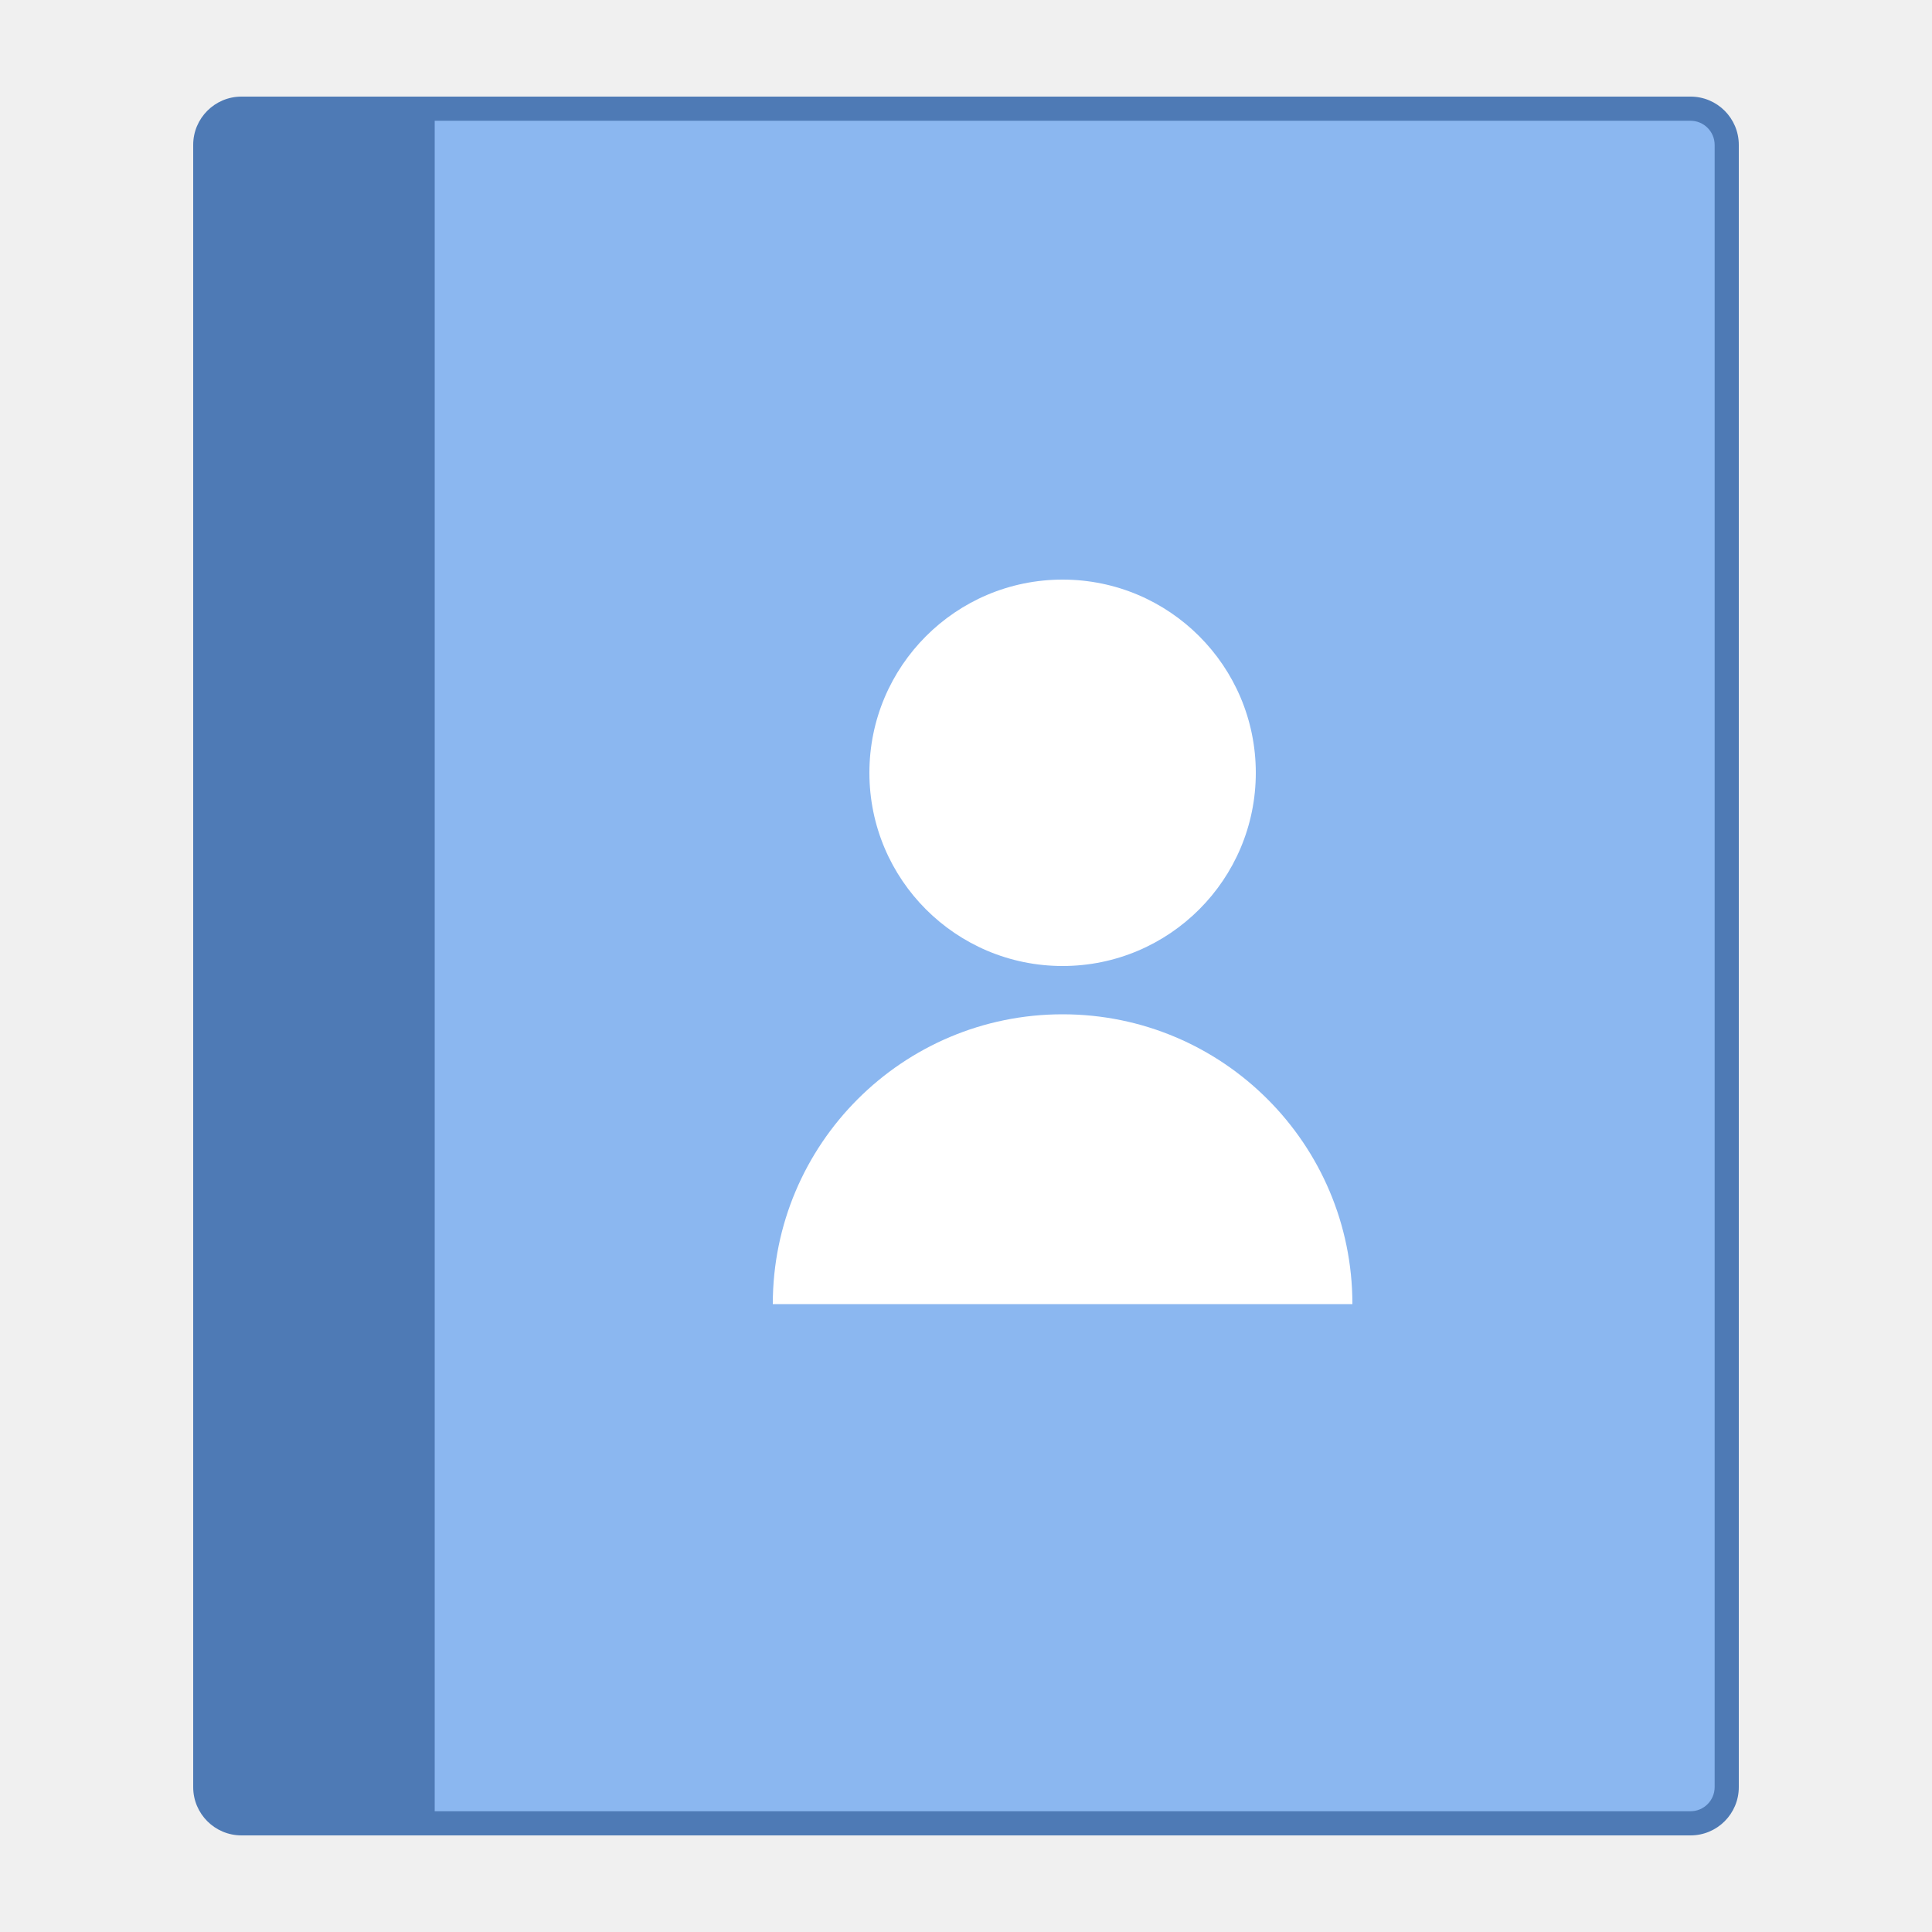
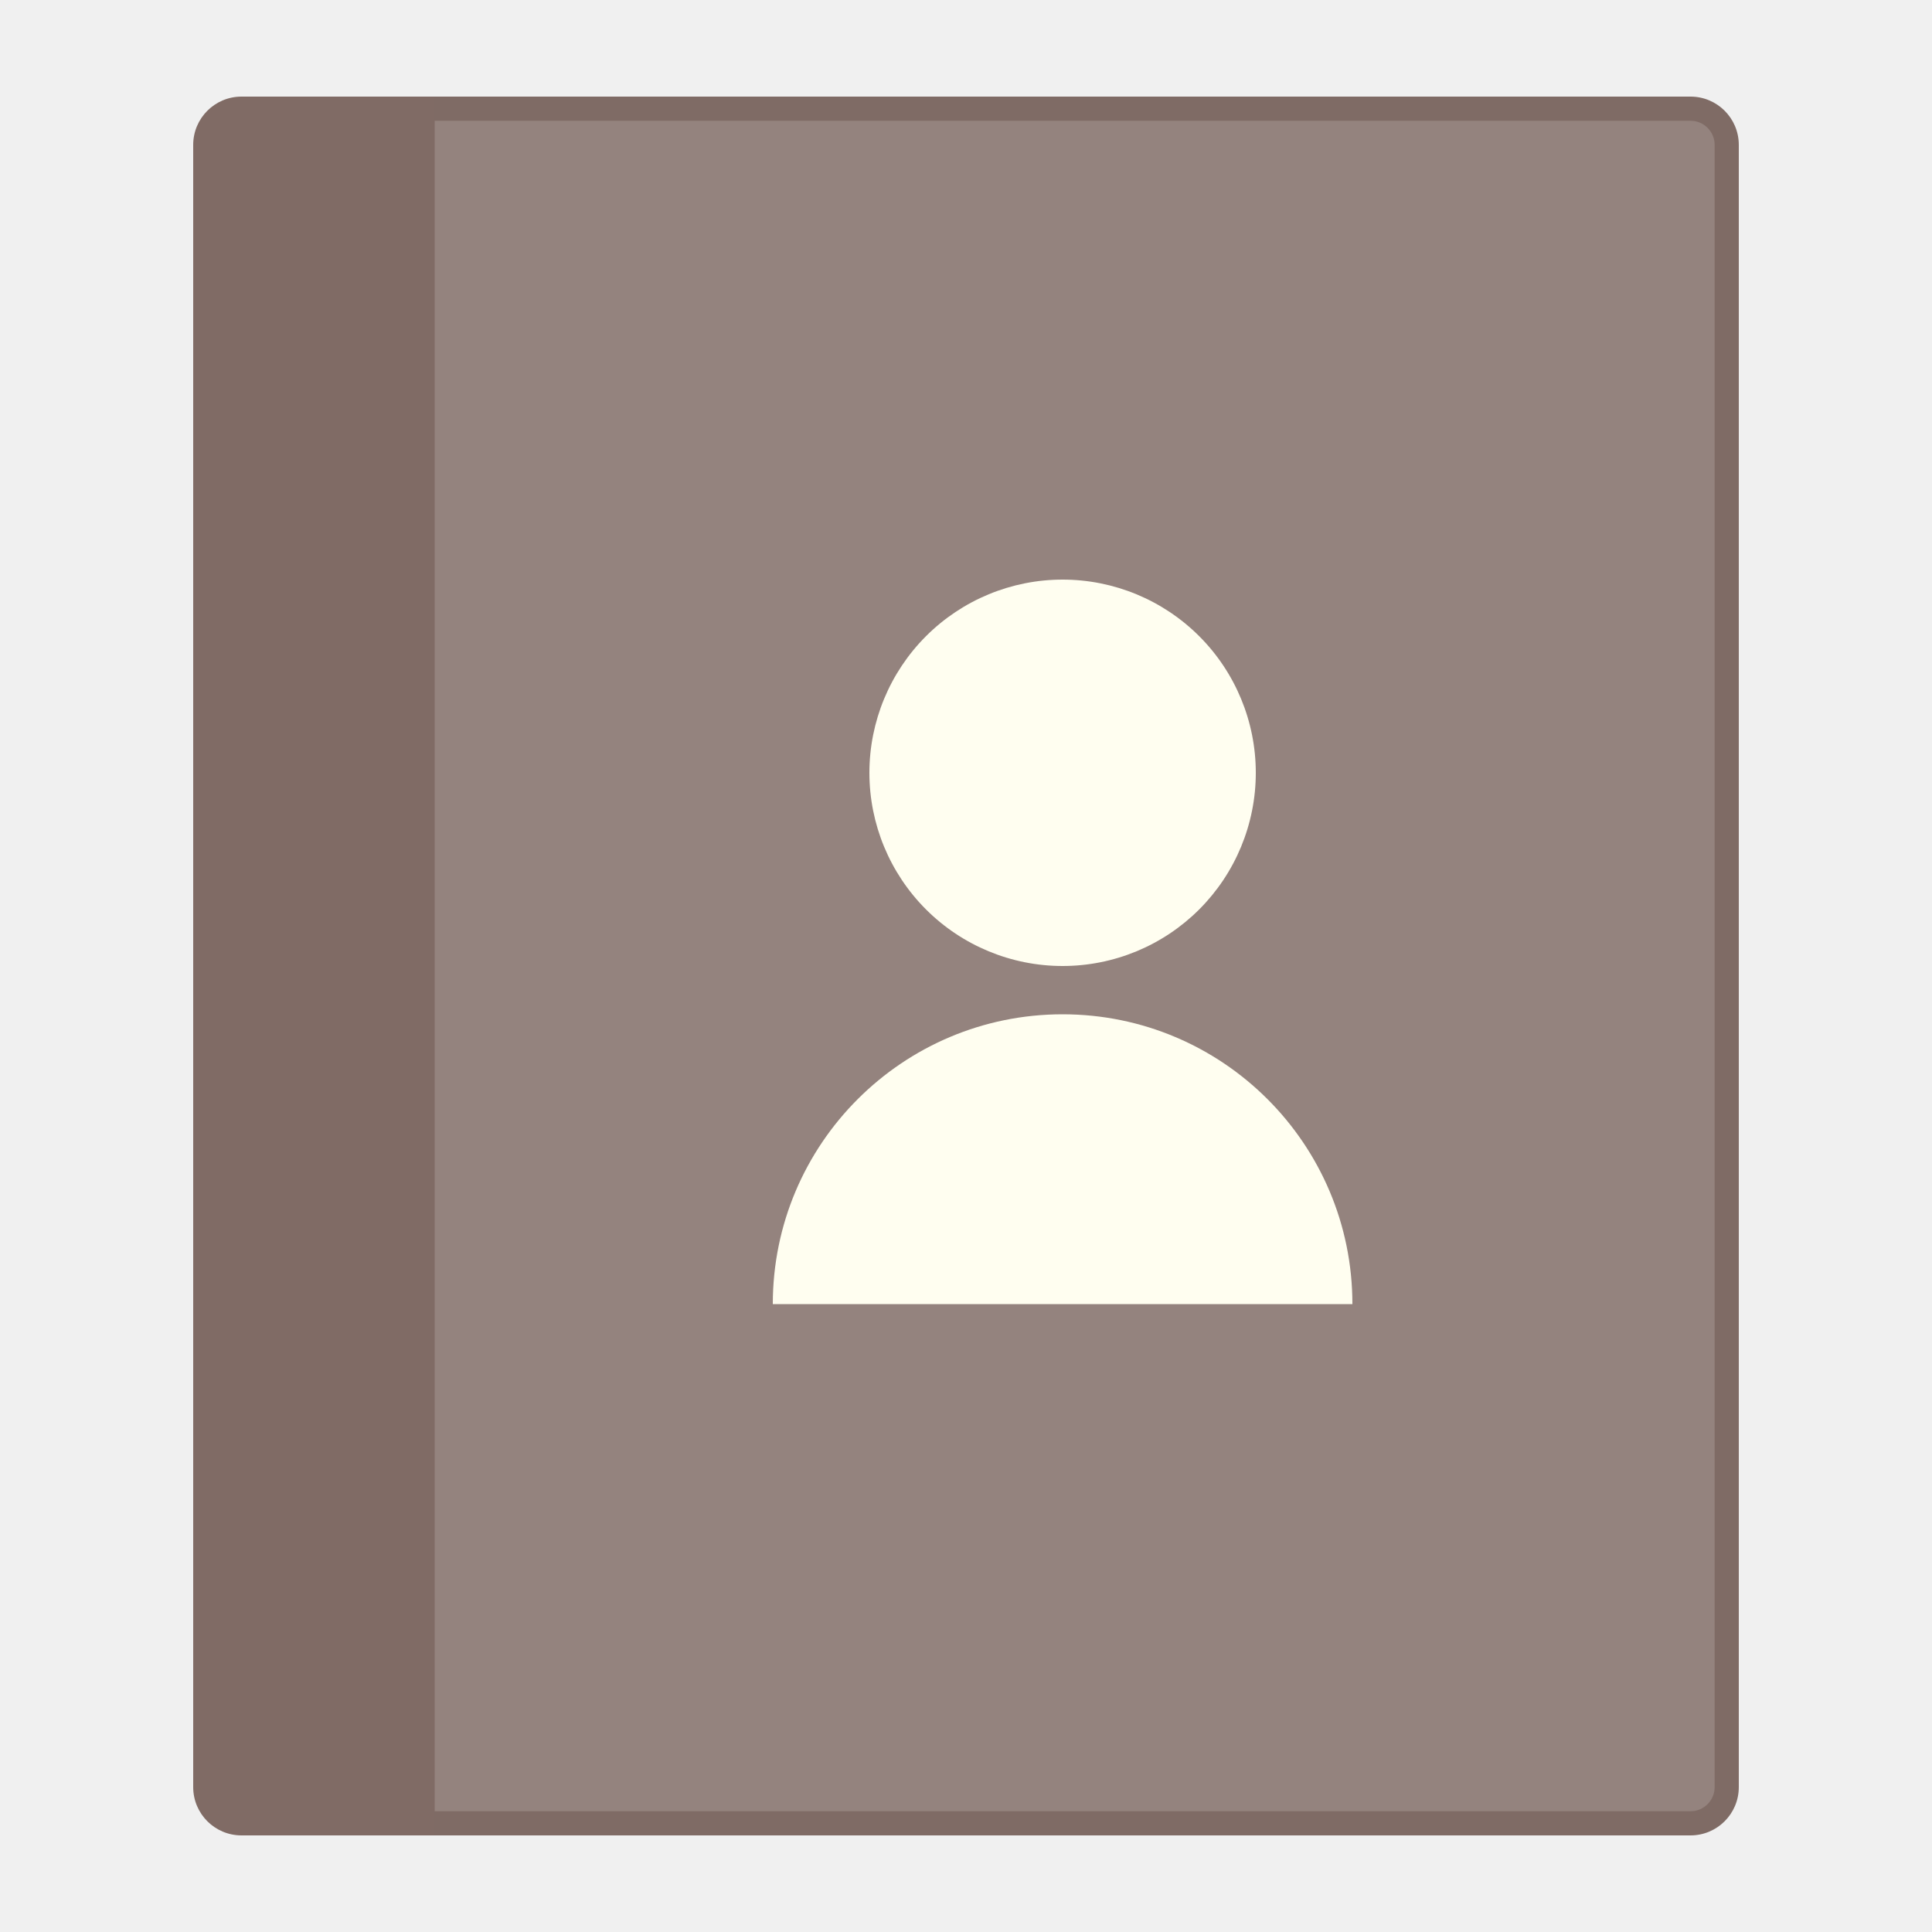
- <svg xmlns="http://www.w3.org/2000/svg" viewBox="0 0 80 80" width="160px" height="160px">
-   <path fill="#8bb7f0" d="M12.5,75.5v-71H70c0.827,0,1.5,0.673,1.5,1.5v68c0,0.827-0.673,1.5-1.5,1.5H12.5z" />
-   <path fill="#4e7ab5" d="M70,5c0.551,0,1,0.449,1,1v68c0,0.551-0.449,1-1,1H13V5H70 M70,4H12v72h58c1.105,0,2-0.895,2-2V6 C72,4.895,71.105,4,70,4L70,4z" />
-   <path fill="#4e7ab5" d="M18,76h-8c-1.105,0-2-0.895-2-2V6c0-1.105,0.895-2,2-2h8V76z" />
-   <path fill="#fff" d="M44 24A8 8 0 1 0 44 40 8 8 0 1 0 44 24zM56 54c0-6.628-5.372-12-12-12-6.627 0-12 5.372-12 12H56z" />
+ <svg xmlns="http://www.w3.org/2000/svg" width="160" height="160" viewBox="0 0 160 160" fill="none">
+   <path d="M25 151V9H140C141.654 9 143 10.346 143 12V148C143 149.654 141.654 151 140 151H25Z" fill="#806B65" fill-opacity="0.82" />
+   <path d="M140 10C141.102 10 142 10.898 142 12V148C142 149.102 141.102 150 140 150H26V10H140ZM140 8H24V152H140C142.21 152 144 150.21 144 148V12C144 9.79 142.21 8 140 8Z" fill="#7F6B65" />
+   <path d="M36 152H20C17.79 152 16 150.21 16 148V12C16 9.79 17.79 8 20 8H36V152Z" fill="#806B65" />
+   <path d="M88 48C83.757 48 79.687 49.686 76.686 52.686C73.686 55.687 72 59.757 72 64C72 68.243 73.686 72.313 76.686 75.314C79.687 78.314 83.757 80 88 80C92.243 80 96.313 78.314 99.314 75.314C102.314 72.313 104 68.243 104 64C104 59.757 102.314 55.687 99.314 52.686C96.313 49.686 92.243 48 88 48V48ZM112 108C112 94.744 101.256 84 88 84C74.746 84 64 94.744 64 108H112Z" fill="#FFFEF0" />
</svg>
